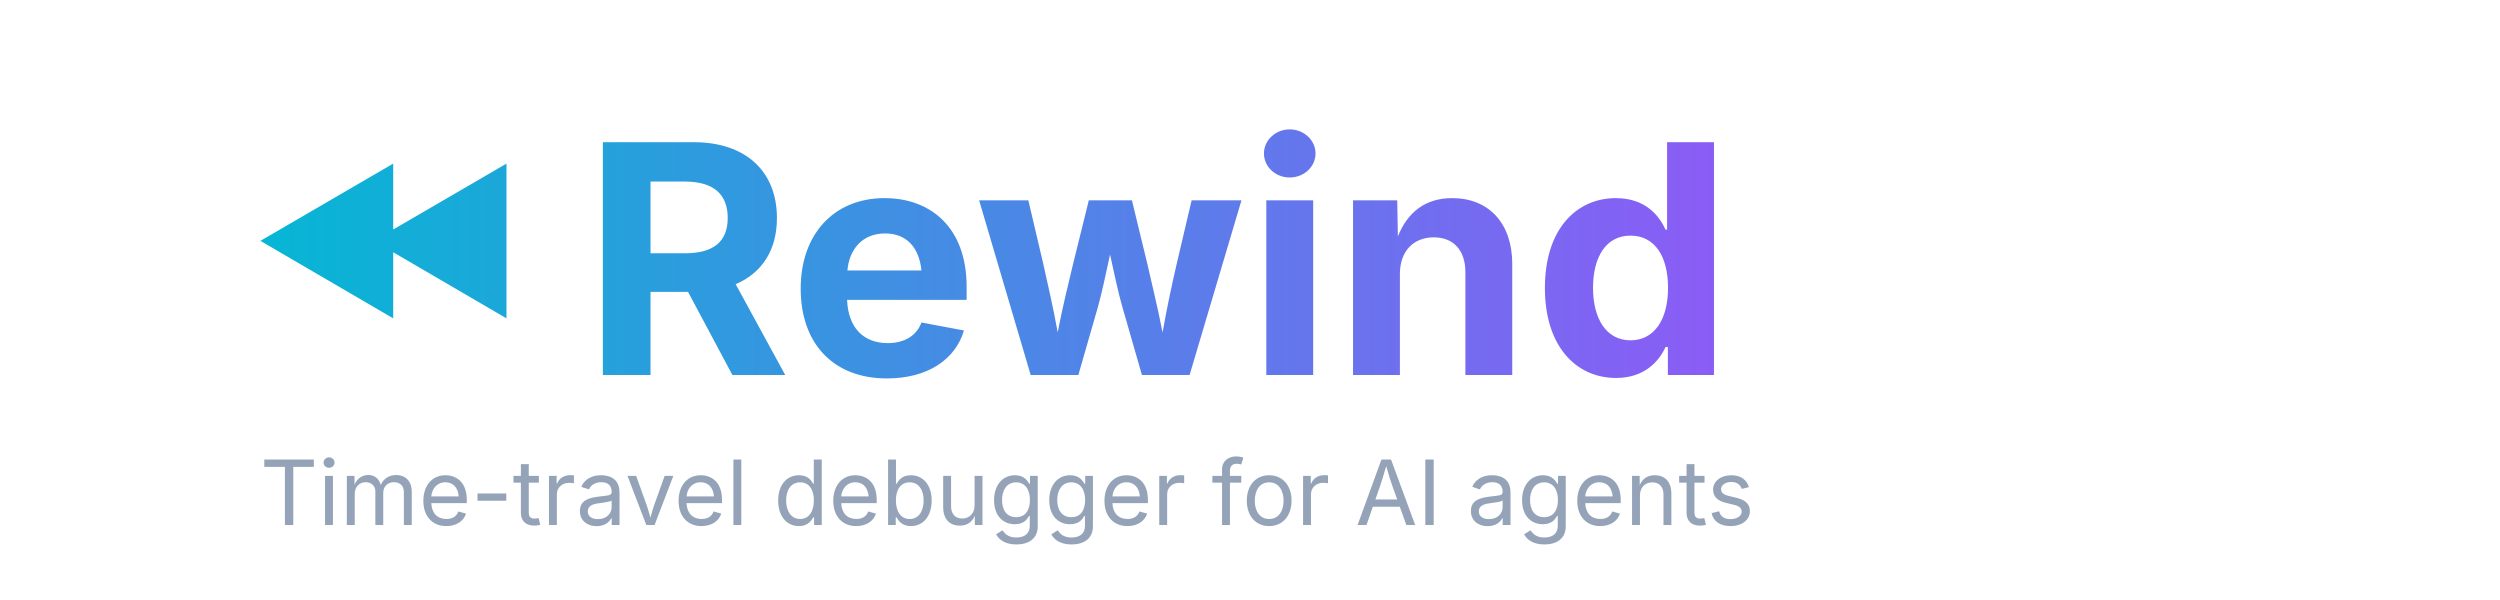
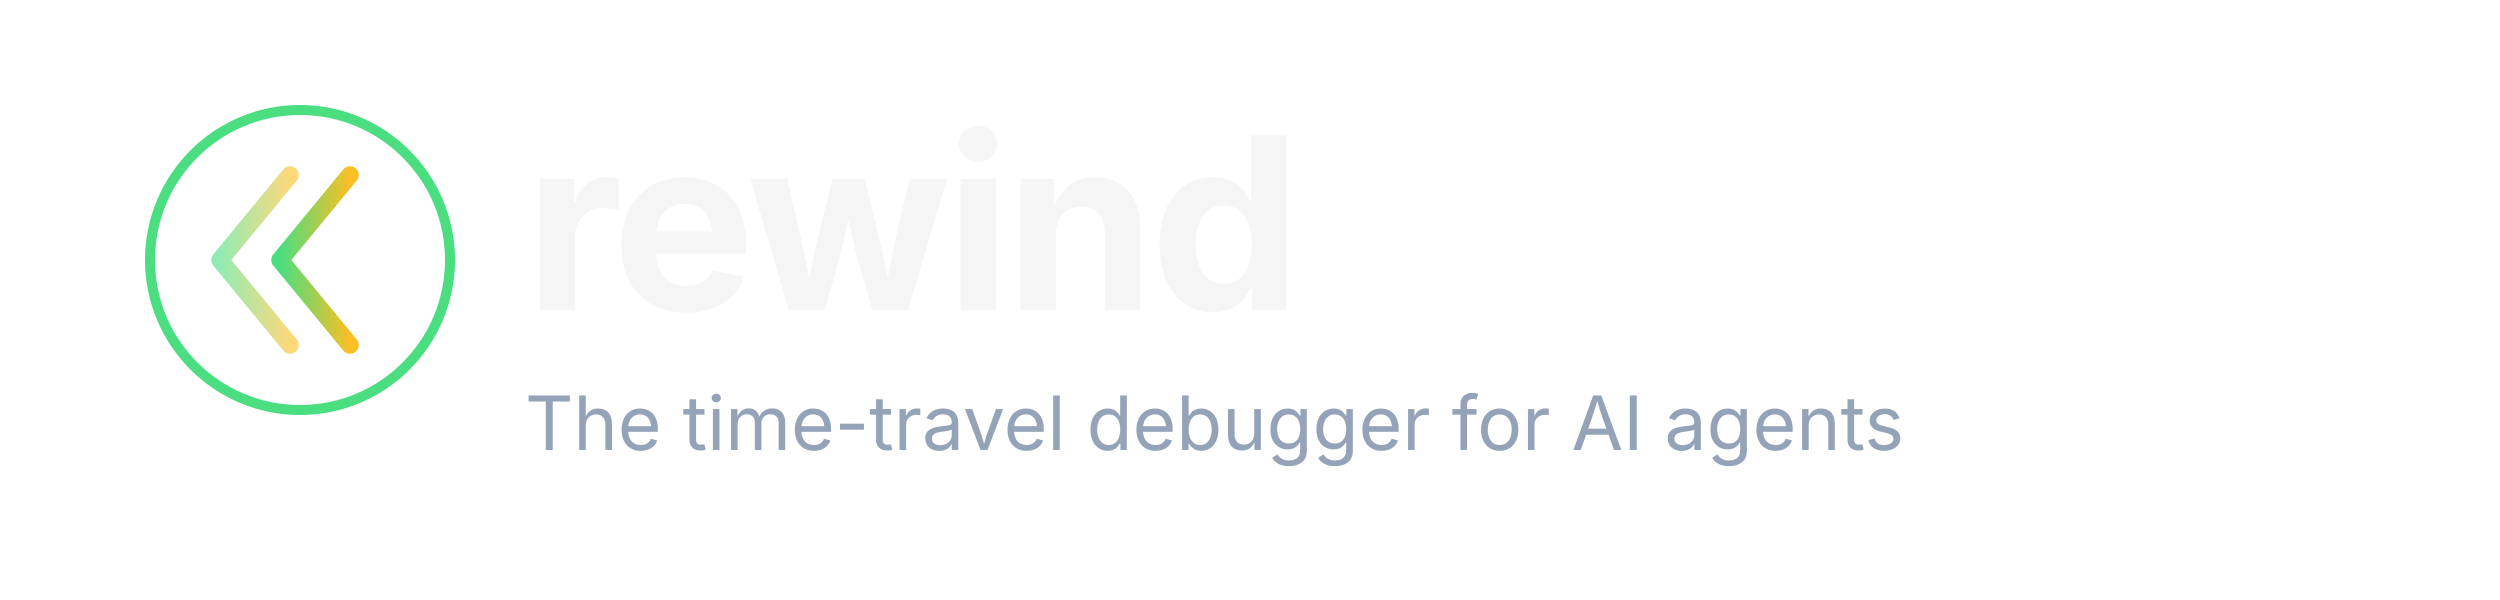
<svg xmlns="http://www.w3.org/2000/svg" viewBox="0 0 500 120">
  <defs>
-     <linearGradient id="grad" x1="0%" y1="0%" x2="100%" y2="0%">
-       <stop offset="0%" style="stop-color:#06b6d4;stop-opacity:1" />
-       <stop offset="100%" style="stop-color:#8b5cf6;stop-opacity:1" />
+     <linearGradient id="chevron-grad" x1="0%" y1="0%" x2="100%" y2="0%">
+       <stop offset="0%" stop-color="#4ade80" />
+       <stop offset="100%" stop-color="#fbbf24" />
    </linearGradient>
  </defs>
-   <text x="50" y="75" font-family="system-ui, -apple-system, sans-serif" font-size="64" font-weight="700" fill="url(#grad)">
-     <tspan>⏪</tspan> Rewind
-   </text>
-   <text x="52" y="105" font-family="system-ui, -apple-system, sans-serif" font-size="18" fill="#94a3b8" font-weight="400">
-     Time-travel debugger for AI agents
-   </text>
+   <circle cx="60" cy="52" r="30" stroke="#4ade80" stroke-width="2" fill="none" />
+   <path d="M70 35L56 52L70 69" stroke="url(#chevron-grad)" stroke-width="3.5" stroke-linecap="round" stroke-linejoin="round" fill="none" />
+   <path d="M58 35L44 52L58 69" stroke="url(#chevron-grad)" stroke-width="3.5" stroke-linecap="round" stroke-linejoin="round" fill="none" opacity="0.6" />
+   <text x="105" y="62" font-family="system-ui, -apple-system, 'Segoe UI', sans-serif" font-size="48" font-weight="700" fill="#f5f5f5" letter-spacing="-1">rewind</text>
+   <text x="105" y="90" font-family="system-ui, -apple-system, 'Segoe UI', sans-serif" font-size="15" fill="#94a3b8" font-weight="400">The time-travel debugger for AI agents</text>
</svg>
